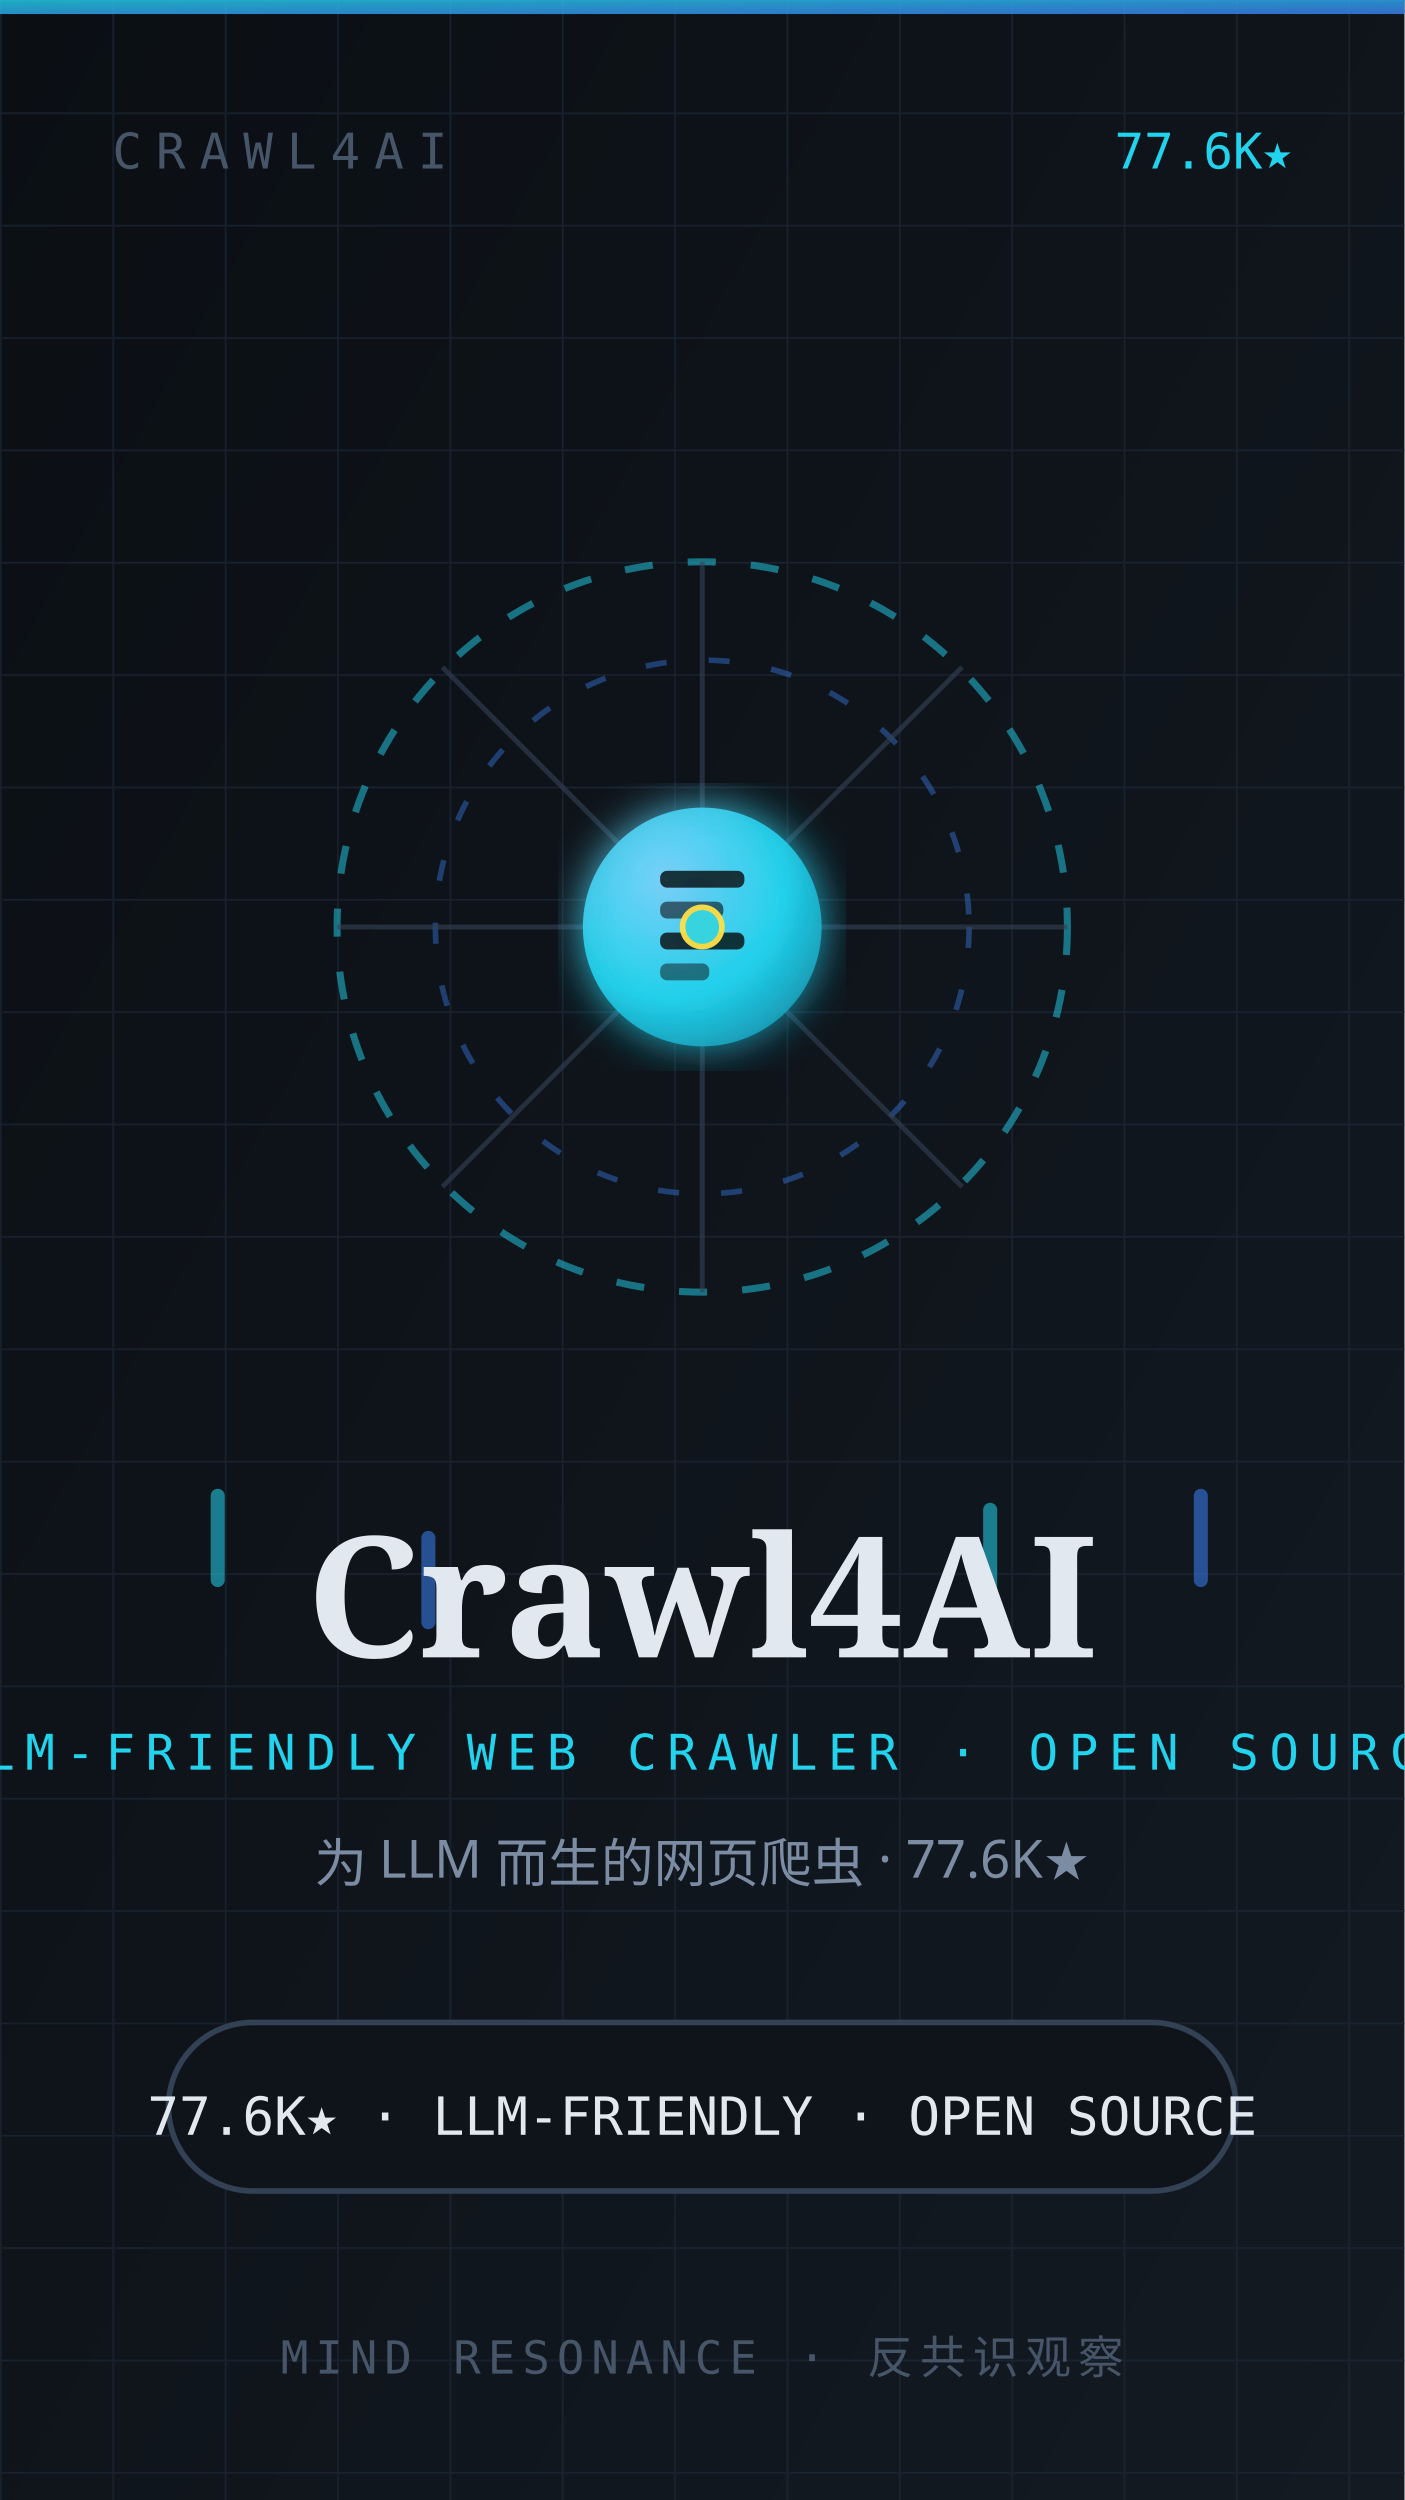
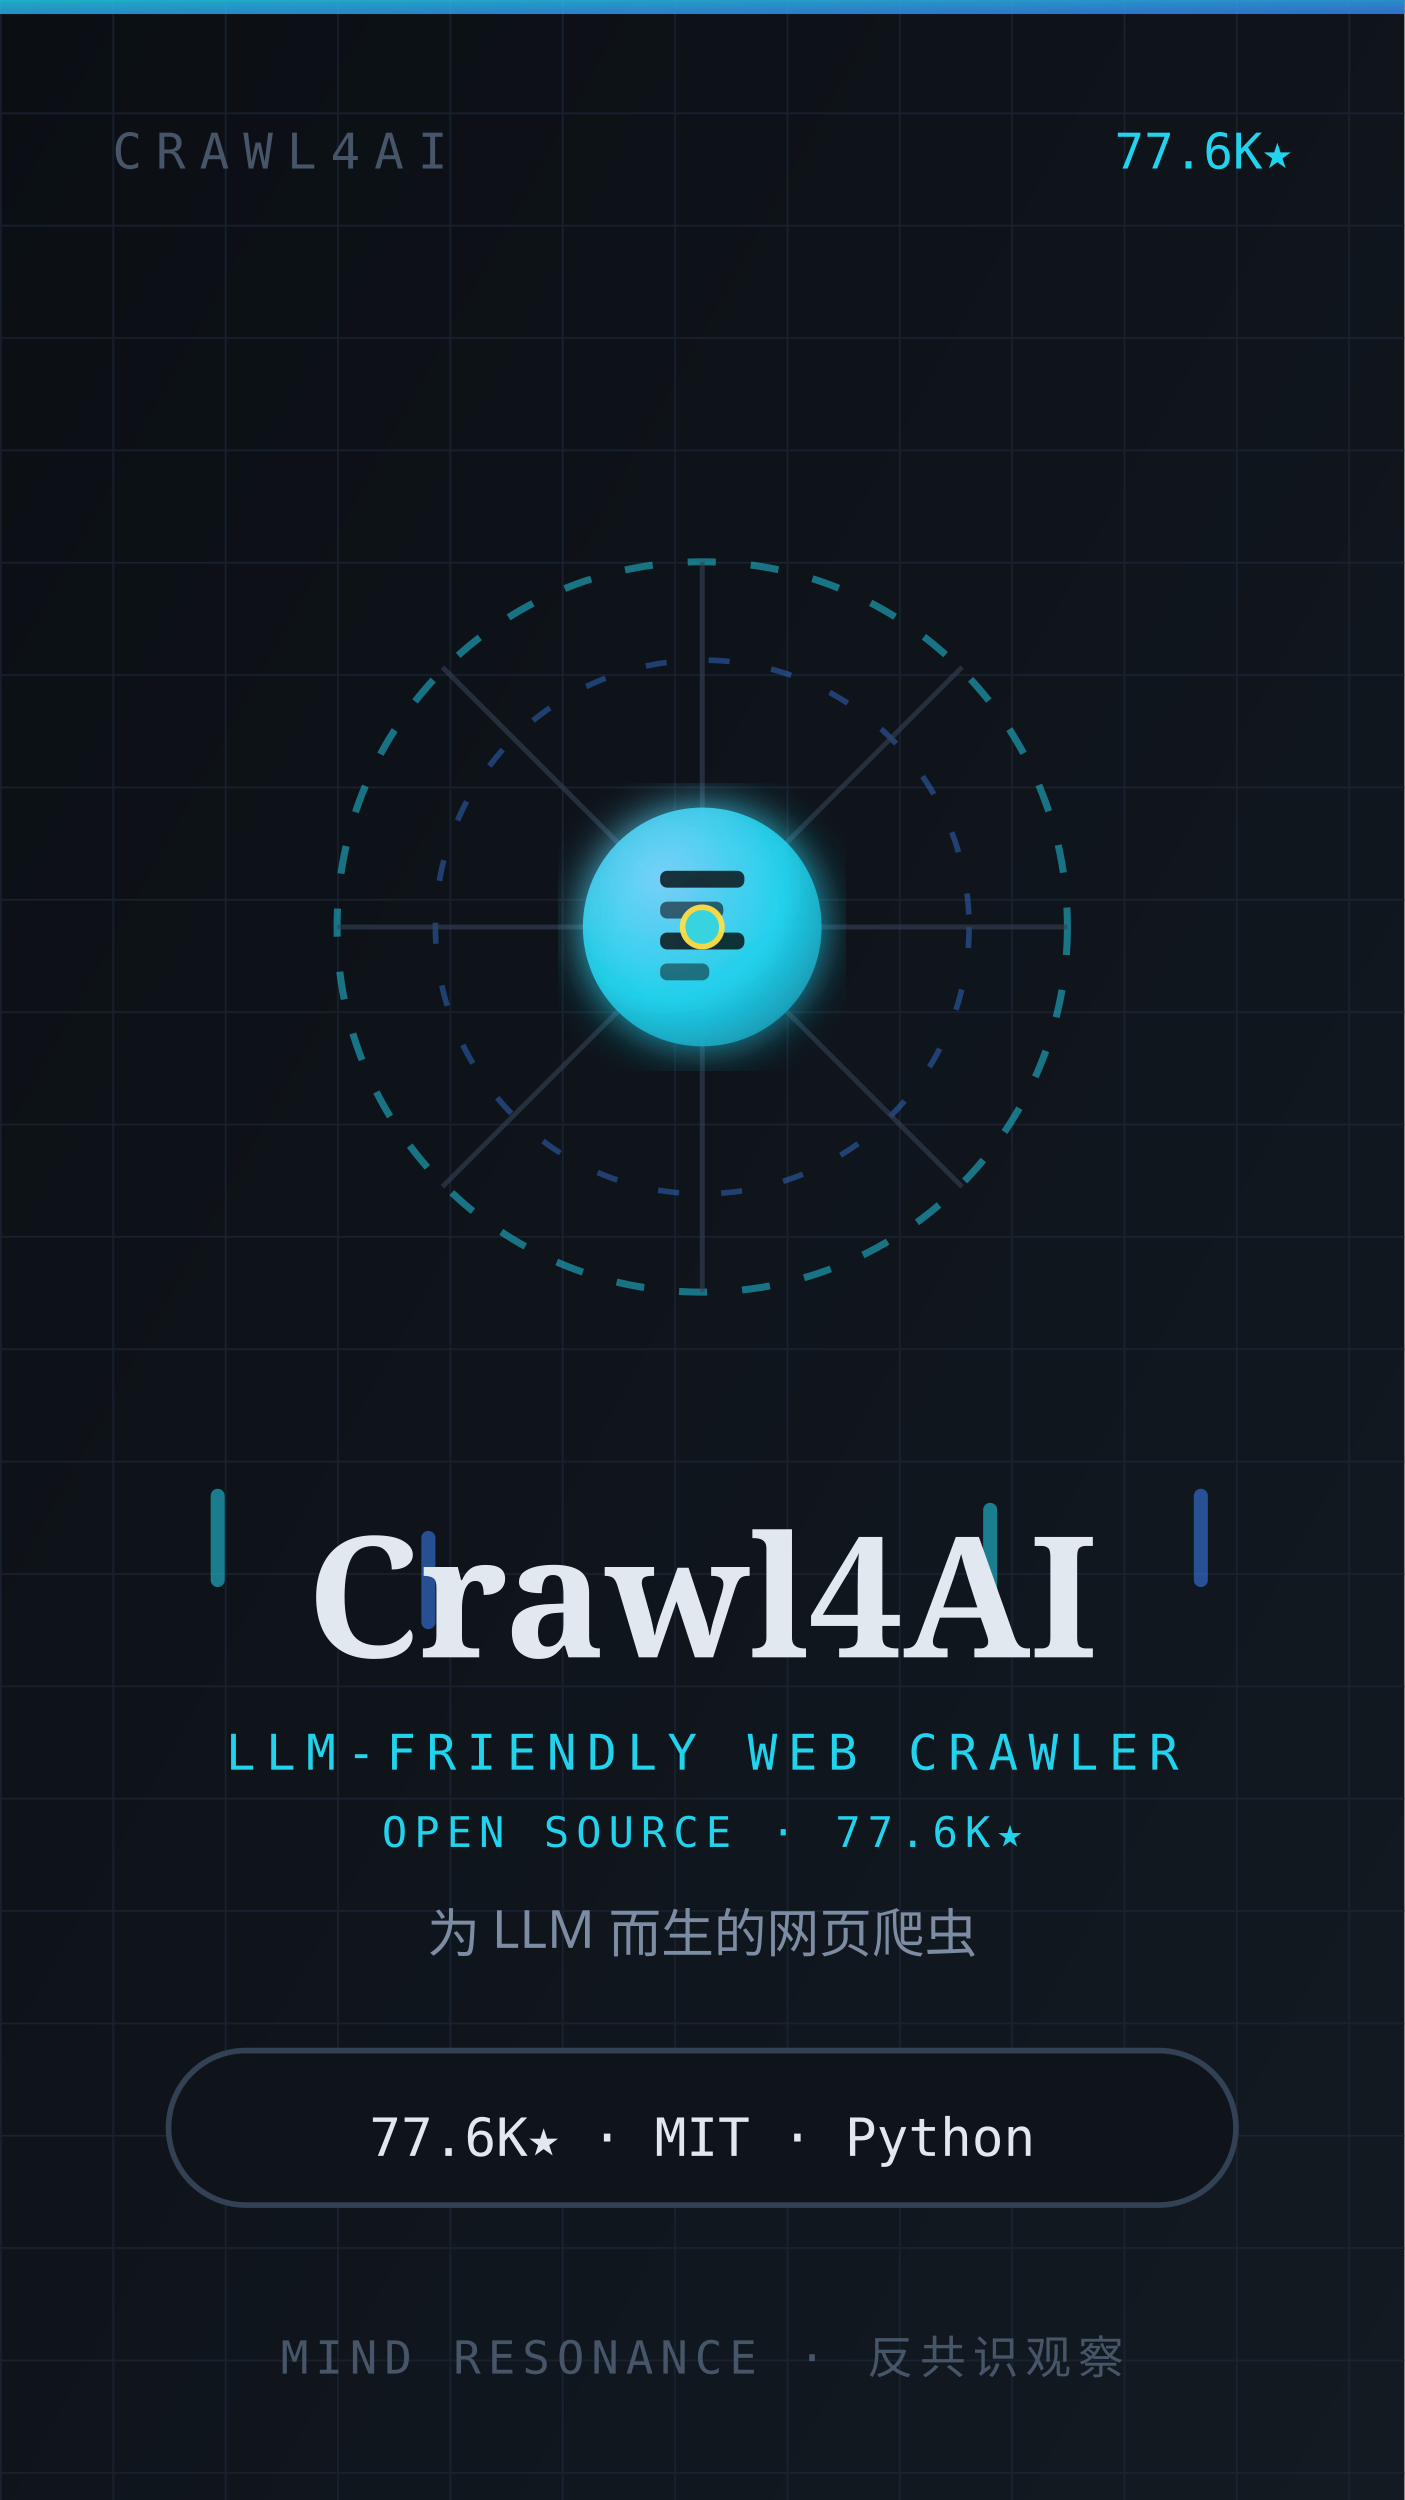
<svg xmlns="http://www.w3.org/2000/svg" width="200" height="356" viewBox="0 0 200 356">
  <defs>
    <linearGradient id="bg" x1="0" y1="0" x2="1" y2="1">
      <stop offset="0" stop-color="#0B0F14" />
      <stop offset="1" stop-color="#131A22" />
    </linearGradient>
    <linearGradient id="accentGrad" x1="0" y1="0" x2="1" y2="1">
      <stop offset="0" stop-color="#22D3EE" />
      <stop offset="1" stop-color="#3B82F6" />
    </linearGradient>
    <radialGradient id="coreGrad" cx="0.35" cy="0.3" r="1">
      <stop offset="0" stop-color="#7DD3FC" />
      <stop offset="0.5" stop-color="#22D3EE" />
      <stop offset="1" stop-color="#0E7490" />
    </radialGradient>
    <filter id="glow">
      <feGaussianBlur stdDeviation="3" result="b" />
      <feMerge>
        <feMergeNode in="b" />
        <feMergeNode in="SourceGraphic" />
      </feMerge>
    </filter>
    <pattern id="grid" width="16" height="16" patternUnits="userSpaceOnUse">
      <path d="M16 0H0V16" fill="none" stroke="#1E293B" stroke-width="0.5" />
    </pattern>
  </defs>
  <rect width="200" height="356" fill="url(#bg)" />
  <rect width="200" height="356" fill="url(#grid)" opacity="0.6" />
  <rect x="0" y="0" width="200" height="2" fill="url(#accentGrad)" opacity="0.8" />
  <text x="16" y="24" font-family="monospace" font-size="7" fill="#475569" letter-spacing="2">CRAWL4AI</text>
  <text x="184" y="24" font-family="monospace" font-size="7" fill="#22D3EE" text-anchor="end">77.6K★</text>
  <g transform="translate(100,132)">
    <g>
      <circle r="52" fill="none" stroke="#22D3EE" stroke-width="1" stroke-dasharray="4 5" opacity="0.5">
        <animateTransform attributeName="transform" type="rotate" from="0 0 0" to="360 0 0" dur="16s" repeatCount="indefinite" />
      </circle>
    </g>
    <g>
      <circle r="38" fill="none" stroke="#3B82F6" stroke-width="0.8" stroke-dasharray="3 6" opacity="0.4">
        <animateTransform attributeName="transform" type="rotate" from="360 0 0" to="0 0 0" dur="22s" repeatCount="indefinite" />
      </circle>
    </g>
    <g stroke="#334155" stroke-width="0.7" opacity="0.6">
      <line x1="0" y1="-52" x2="0" y2="52" />
      <line x1="-52" y1="0" x2="52" y2="0" />
      <line x1="-37" y1="-37" x2="37" y2="37" />
      <line x1="37" y1="-37" x2="-37" y2="37" />
    </g>
    <g filter="url(#glow)">
      <circle r="17" fill="url(#coreGrad)" opacity="0.9">
        <animate attributeName="r" values="16;18.5;16" dur="2.8s" repeatCount="indefinite" />
      </circle>
      <rect x="-6" y="-8" width="12" height="2.4" rx="1" fill="#0B0F14" opacity="0.85" />
      <rect x="-6" y="-3.6" width="9" height="2.4" rx="1" fill="#0B0F14" opacity="0.6" />
      <rect x="-6" y="0.8" width="12" height="2.4" rx="1" fill="#0B0F14" opacity="0.85" />
      <rect x="-6" y="5.2" width="7" height="2.4" rx="1" fill="#0B0F14" opacity="0.5" />
    </g>
    <g>
      <circle r="3.2" fill="#FDE047" opacity="0.95">
        <animateMotion dur="6s" repeatCount="indefinite" path="M0,-52 A52,52 0 1,1 -0.01,-52 Z" />
      </circle>
    </g>
    <g>
      <circle r="2.4" fill="#22D3EE" opacity="0.9">
        <animateMotion dur="9s" repeatCount="indefinite" path="M0,-38 A38,38 0 1,0 -0.01,-38 Z" />
      </circle>
    </g>
  </g>
  <g opacity="0.55">
    <rect x="30" y="212" width="2" height="14" rx="1" fill="#22D3EE">
      <animate attributeName="y" from="212" to="170" dur="2.4s" repeatCount="indefinite" />
      <animate attributeName="opacity" from="0.8" to="0" dur="2.4s" repeatCount="indefinite" />
    </rect>
    <rect x="60" y="218" width="2" height="14" rx="1" fill="#3B82F6">
      <animate attributeName="y" from="218" to="170" dur="2.9s" repeatCount="indefinite" begin="0.5s" />
      <animate attributeName="opacity" from="0.8" to="0" dur="2.9s" repeatCount="indefinite" begin="0.5s" />
    </rect>
    <rect x="140" y="214" width="2" height="14" rx="1" fill="#22D3EE">
      <animate attributeName="y" from="214" to="170" dur="2.6s" repeatCount="indefinite" begin="1s" />
      <animate attributeName="opacity" from="0.8" to="0" dur="2.6s" repeatCount="indefinite" begin="1s" />
    </rect>
    <rect x="170" y="212" width="2" height="14" rx="1" fill="#3B82F6">
      <animate attributeName="y" from="212" to="170" dur="3.2s" repeatCount="indefinite" begin="0.2s" />
      <animate attributeName="opacity" from="0.8" to="0" dur="3.2s" repeatCount="indefinite" begin="0.2s" />
    </rect>
  </g>
  <text x="100" y="236" text-anchor="middle" font-family="Georgia,serif" font-size="24" font-weight="bold" fill="#E2E8F0">Crawl4AI</text>
-   <text x="100" y="252" text-anchor="middle" font-family="monospace" font-size="7" fill="#22D3EE" letter-spacing="1.5">LLM-FRIENDLY WEB CRAWLER · OPEN SOURCE</text>
-   <text x="100" y="268" text-anchor="middle" font-family="sans-serif" font-size="7.5" fill="#7C8CA3">为 LLM 而生的网页爬虫 · 77.6K★</text>
-   <rect x="24" y="288" width="152" height="24" rx="12" fill="#0F141B" stroke="#334155" stroke-width="0.8" />
-   <text x="100" y="304" text-anchor="middle" font-family="monospace" font-size="7.5" fill="#E2E8F0">77.6K★ · LLM-FRIENDLY · OPEN SOURCE</text>
+   <text x="100" y="252" text-anchor="middle" font-family="monospace" font-size="7" fill="#22D3EE" letter-spacing="1.5">LLM-FRIENDLY WEB CRAWLER</text>
+   <text x="100" y="263" text-anchor="middle" font-family="monospace" font-size="6" fill="#22D3EE" letter-spacing="1">OPEN SOURCE · 77.6K★</text>
+   <text x="100" y="278" text-anchor="middle" font-family="sans-serif" font-size="7.5" fill="#7C8CA3">为 LLM 而生的网页爬虫</text>
+   <rect x="24" y="292" width="152" height="22" rx="11" fill="#0F141B" stroke="#334155" stroke-width="0.8" />
+   <text x="100" y="307" text-anchor="middle" font-family="monospace" font-size="7.5" fill="#E2E8F0">77.6K★ · MIT · Python</text>
  <text x="100" y="338" text-anchor="middle" font-family="monospace" font-size="6.5" fill="#475569" letter-spacing="1">MIND RESONANCE · 反共识观察</text>
</svg>
